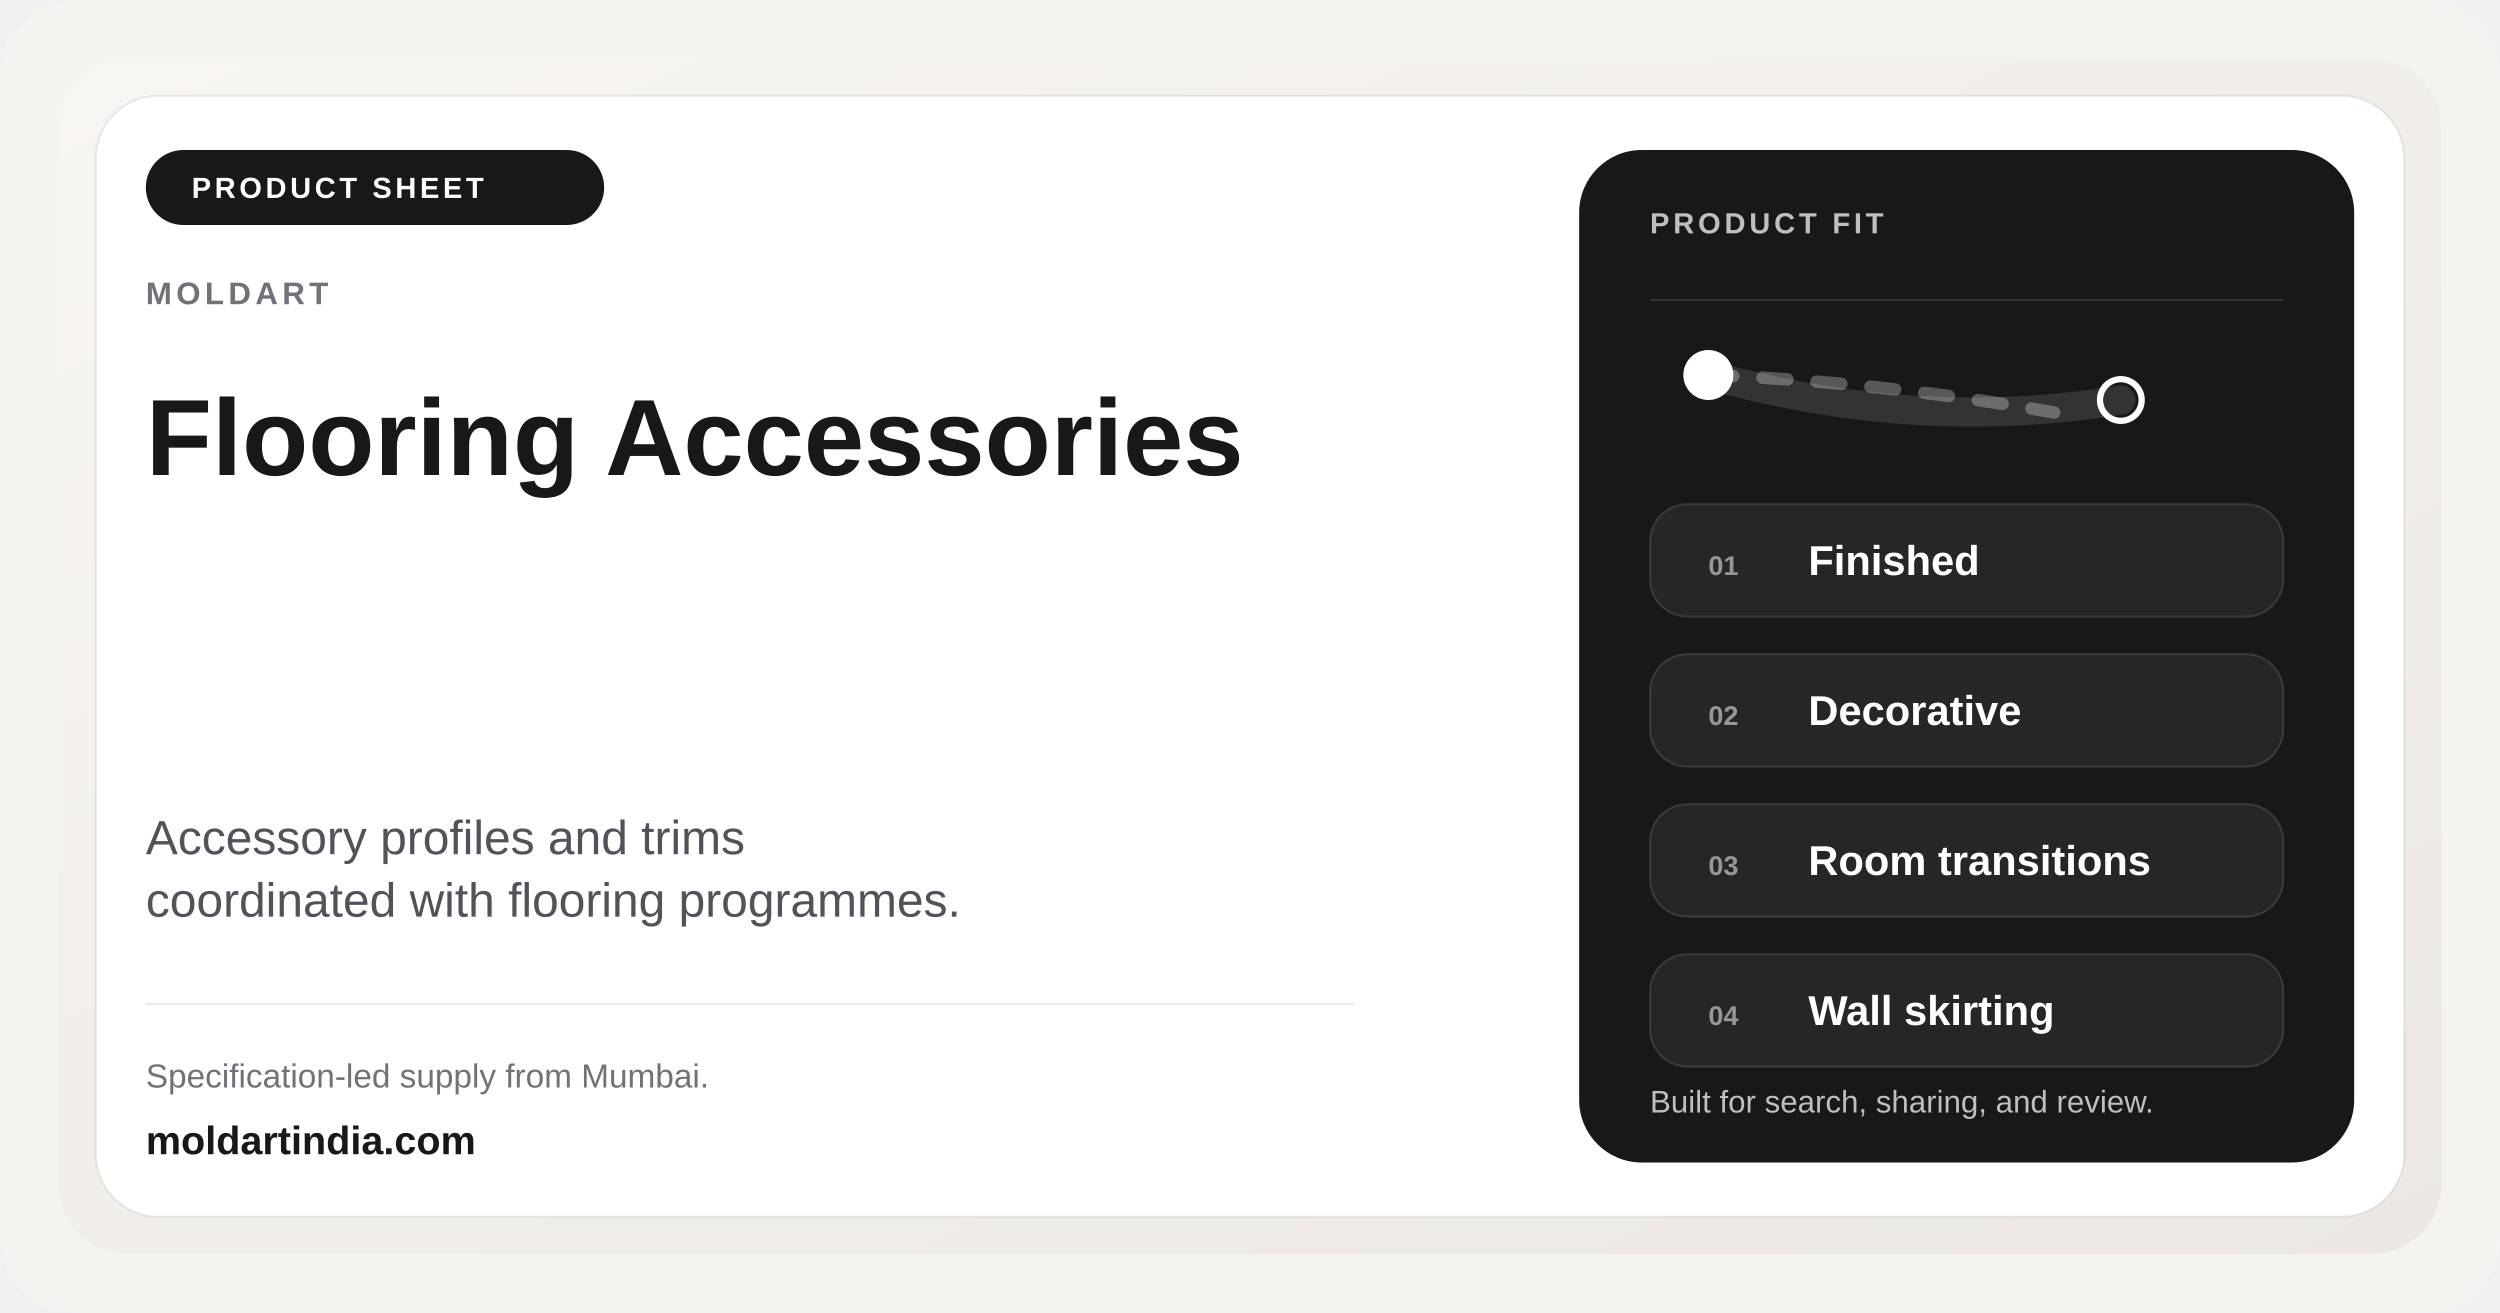
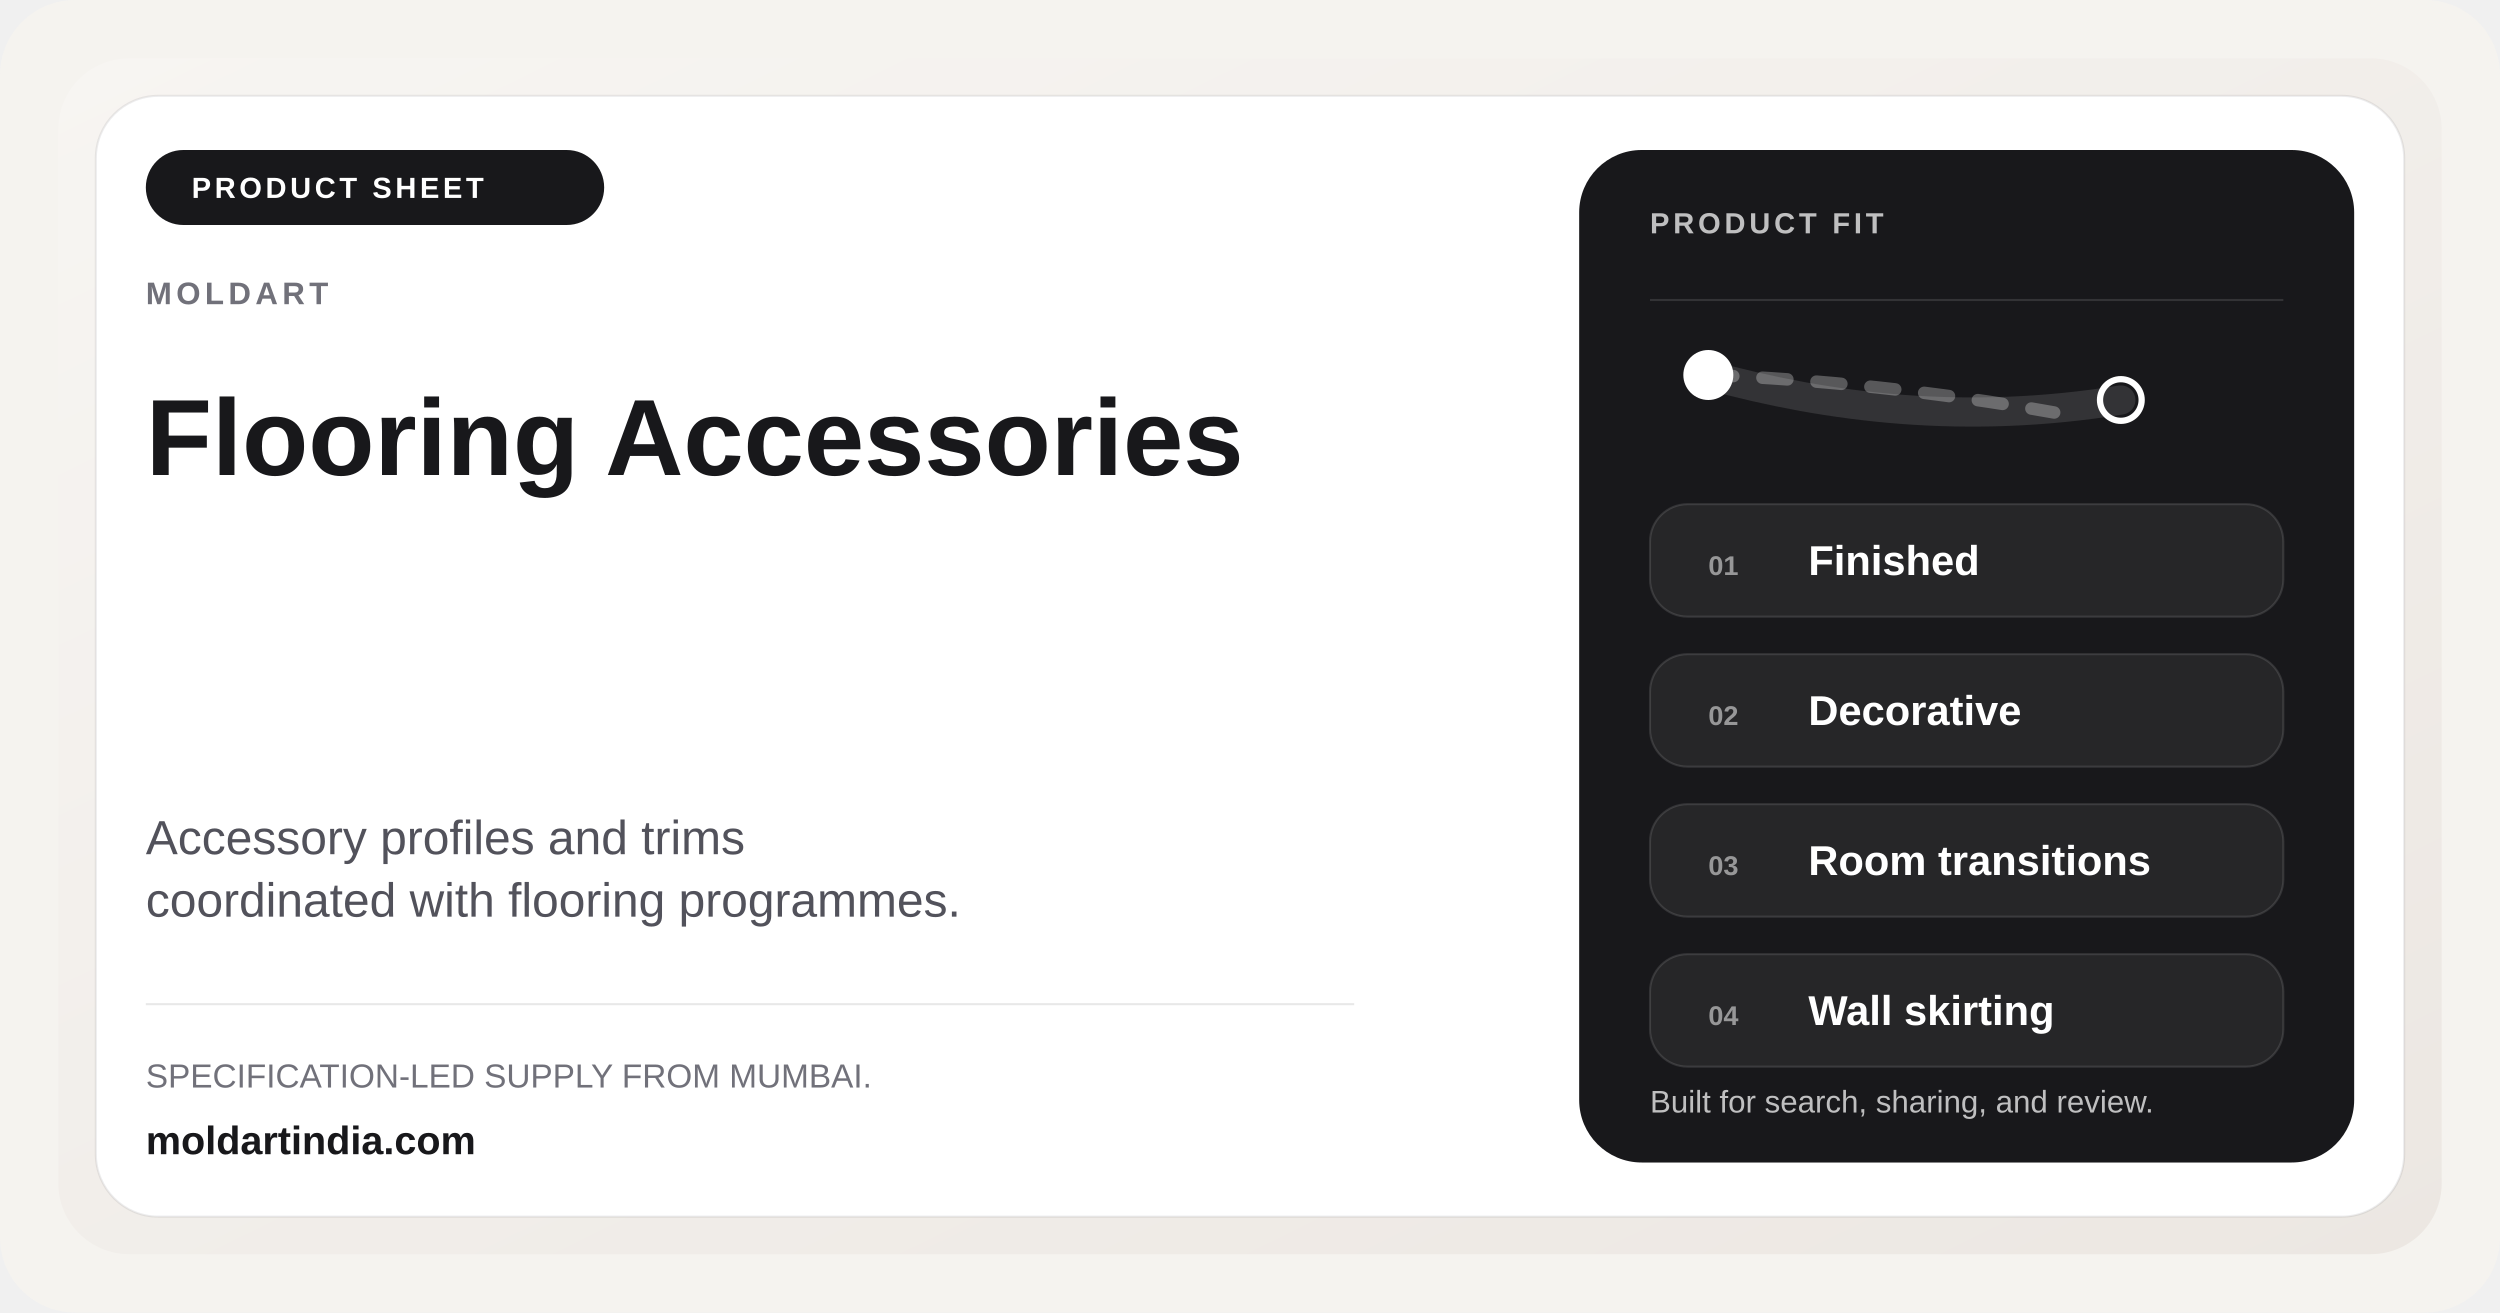
<svg xmlns="http://www.w3.org/2000/svg" width="1200" height="630" viewBox="0 0 1200 630" role="img" aria-label="Flooring Accessories">
  <defs>
    <linearGradient id="posterGlow" x1="0" y1="0" x2="1" y2="1">
      <stop offset="0%" stop-color="#f7f5f2" />
      <stop offset="100%" stop-color="#ece7e2" />
    </linearGradient>
  </defs>
  <rect width="1200" height="630" rx="36" fill="#f5f3ef" />
  <rect x="28" y="28" width="1144" height="574" rx="34" fill="url(#posterGlow)" />
  <rect x="46" y="46" width="1108" height="538" rx="30" fill="#ffffff" stroke="rgba(24,24,27,0.08)" />
  <rect x="70" y="72" width="220" height="36" rx="18" fill="#18181b" />
  <text x="92" y="95" font-family="Arial, sans-serif" font-size="14" font-weight="700" fill="#ffffff" letter-spacing="1.7">PRODUCT SHEET</text>
  <text x="70" y="146" font-family="Arial, sans-serif" font-size="15" font-weight="700" fill="#71717a" letter-spacing="2.1">MOLDART</text>
  <text x="70" y="228" font-family="Arial, sans-serif" font-size="52" font-weight="700" fill="#18181b">Flooring Accessories</text>
  <text x="70" y="410" font-family="Arial, sans-serif" font-size="23" fill="#52525b">Accessory profiles and trims</text>
  <text x="70" y="440" font-family="Arial, sans-serif" font-size="23" fill="#52525b">coordinated with flooring programmes.</text>
  <path d="M70 482H650" stroke="rgba(24,24,27,0.10)" stroke-width="1" />
-   <text x="70" y="522" font-family="Arial, sans-serif" font-size="16" fill="#71717a">Specification-led supply from Mumbai.</text>
+   <text x="70" y="522" font-family="Arial, sans-serif" font-size="16" fill="#71717a">SPECIFICATION-LED SUPPLY FROM MUMBAI.</text>
  <text x="70" y="554" font-family="Arial, sans-serif" font-size="19" font-weight="700" fill="#18181b">moldartindia.com</text>
  <rect x="758" y="72" width="372" height="486" rx="30" fill="#18181b" />
  <text x="792" y="112" font-family="Arial, sans-serif" font-size="14" font-weight="700" fill="rgba(255,255,255,0.72)" letter-spacing="1.8">PRODUCT FIT</text>
  <path d="M792 144H1096" stroke="rgba(255,255,255,0.12)" stroke-width="1" />
  <path d="M820 180C878 196 944 204 1018 192" fill="none" stroke="rgba(255,255,255,0.12)" stroke-width="14" stroke-linecap="round" />
  <path d="M820 180C872 182 930 188 986 198" fill="none" stroke="rgba(255,255,255,0.28)" stroke-width="6" stroke-dasharray="12 14" stroke-linecap="round" />
  <circle cx="820" cy="180" r="12" fill="#ffffff" />
  <circle cx="1018" cy="192" r="10" fill="none" stroke="#ffffff" stroke-width="3" />
  <rect x="792" y="242" width="304" height="54" rx="18" fill="rgba(255,255,255,0.06)" stroke="rgba(255,255,255,0.12)" />
  <text x="820" y="276" font-family="Arial, sans-serif" font-size="13" font-weight="700" fill="rgba(255,255,255,0.52)">01</text>
  <text x="868" y="276" font-family="Arial, sans-serif" font-size="20" font-weight="700" fill="#ffffff">Finished</text>
  <rect x="792" y="314" width="304" height="54" rx="18" fill="rgba(255,255,255,0.06)" stroke="rgba(255,255,255,0.12)" />
  <text x="820" y="348" font-family="Arial, sans-serif" font-size="13" font-weight="700" fill="rgba(255,255,255,0.52)">02</text>
  <text x="868" y="348" font-family="Arial, sans-serif" font-size="20" font-weight="700" fill="#ffffff">Decorative</text>
  <rect x="792" y="386" width="304" height="54" rx="18" fill="rgba(255,255,255,0.06)" stroke="rgba(255,255,255,0.12)" />
  <text x="820" y="420" font-family="Arial, sans-serif" font-size="13" font-weight="700" fill="rgba(255,255,255,0.52)">03</text>
  <text x="868" y="420" font-family="Arial, sans-serif" font-size="20" font-weight="700" fill="#ffffff">Room transitions</text>
  <rect x="792" y="458" width="304" height="54" rx="18" fill="rgba(255,255,255,0.06)" stroke="rgba(255,255,255,0.12)" />
  <text x="820" y="492" font-family="Arial, sans-serif" font-size="13" font-weight="700" fill="rgba(255,255,255,0.52)">04</text>
  <text x="868" y="492" font-family="Arial, sans-serif" font-size="20" font-weight="700" fill="#ffffff">Wall skirting</text>
  <text x="792" y="534" font-family="Arial, sans-serif" font-size="15" fill="rgba(255,255,255,0.72)">Built for search, sharing, and review.</text>
</svg>
